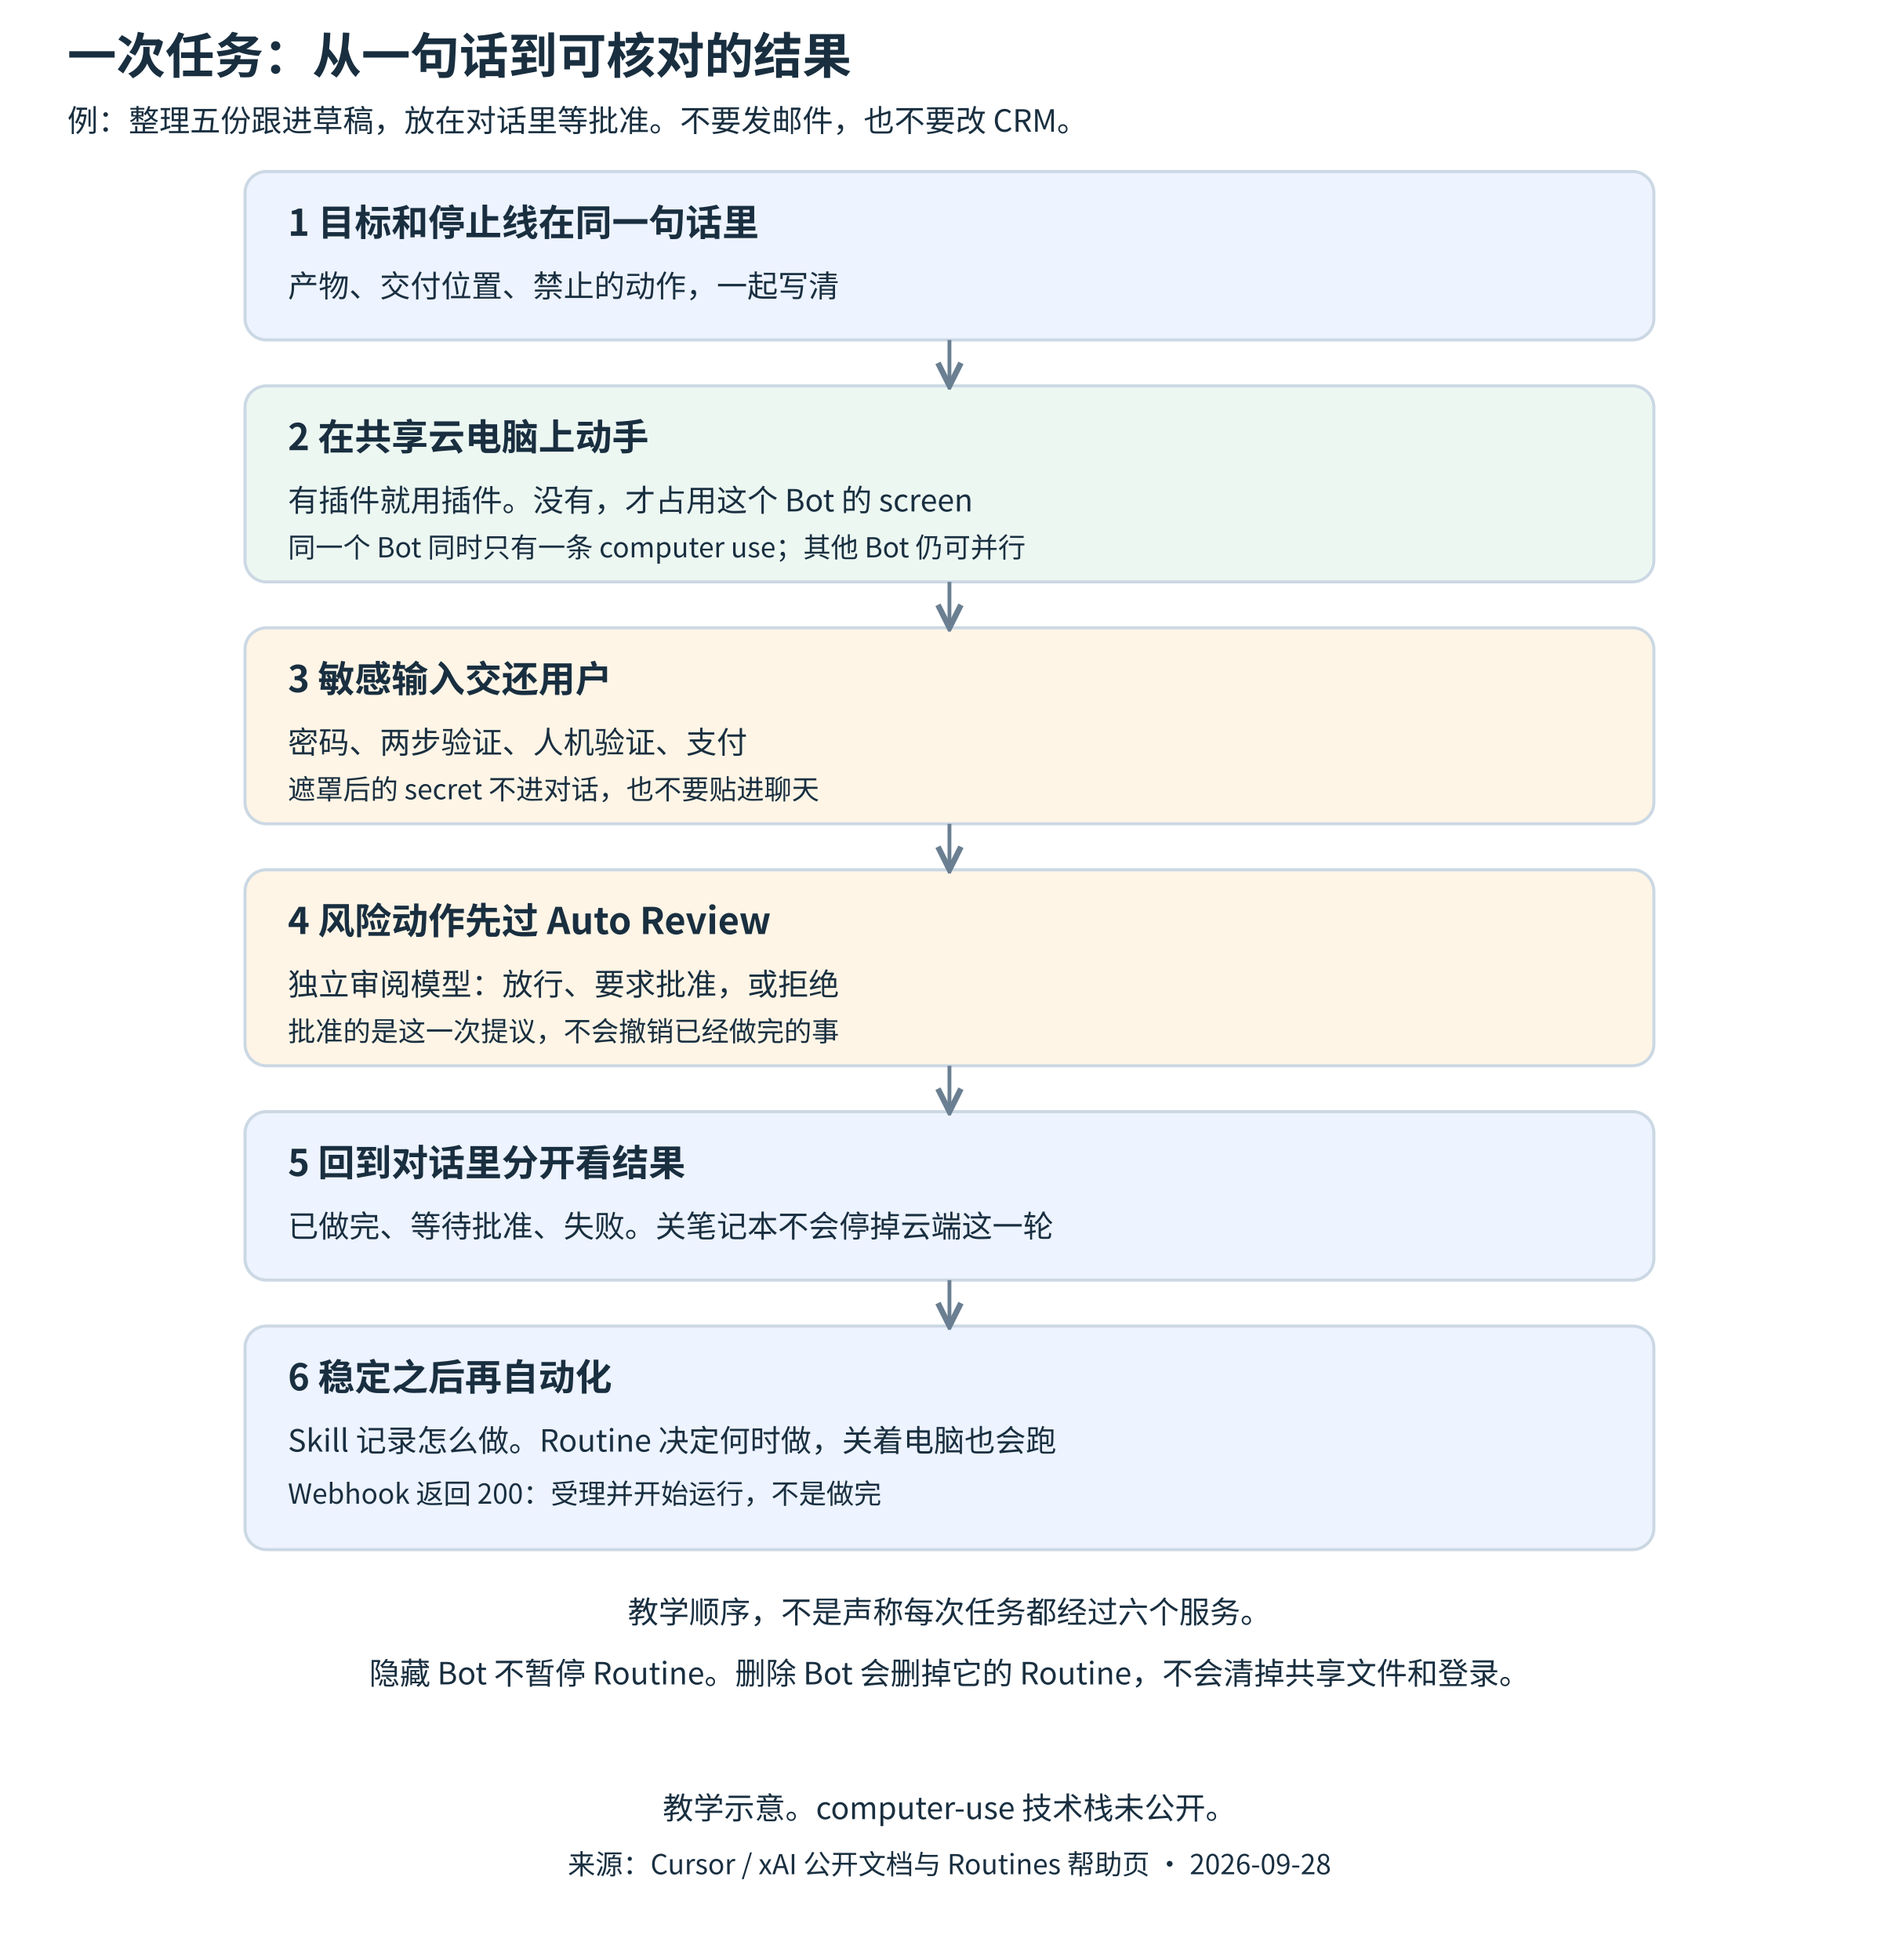
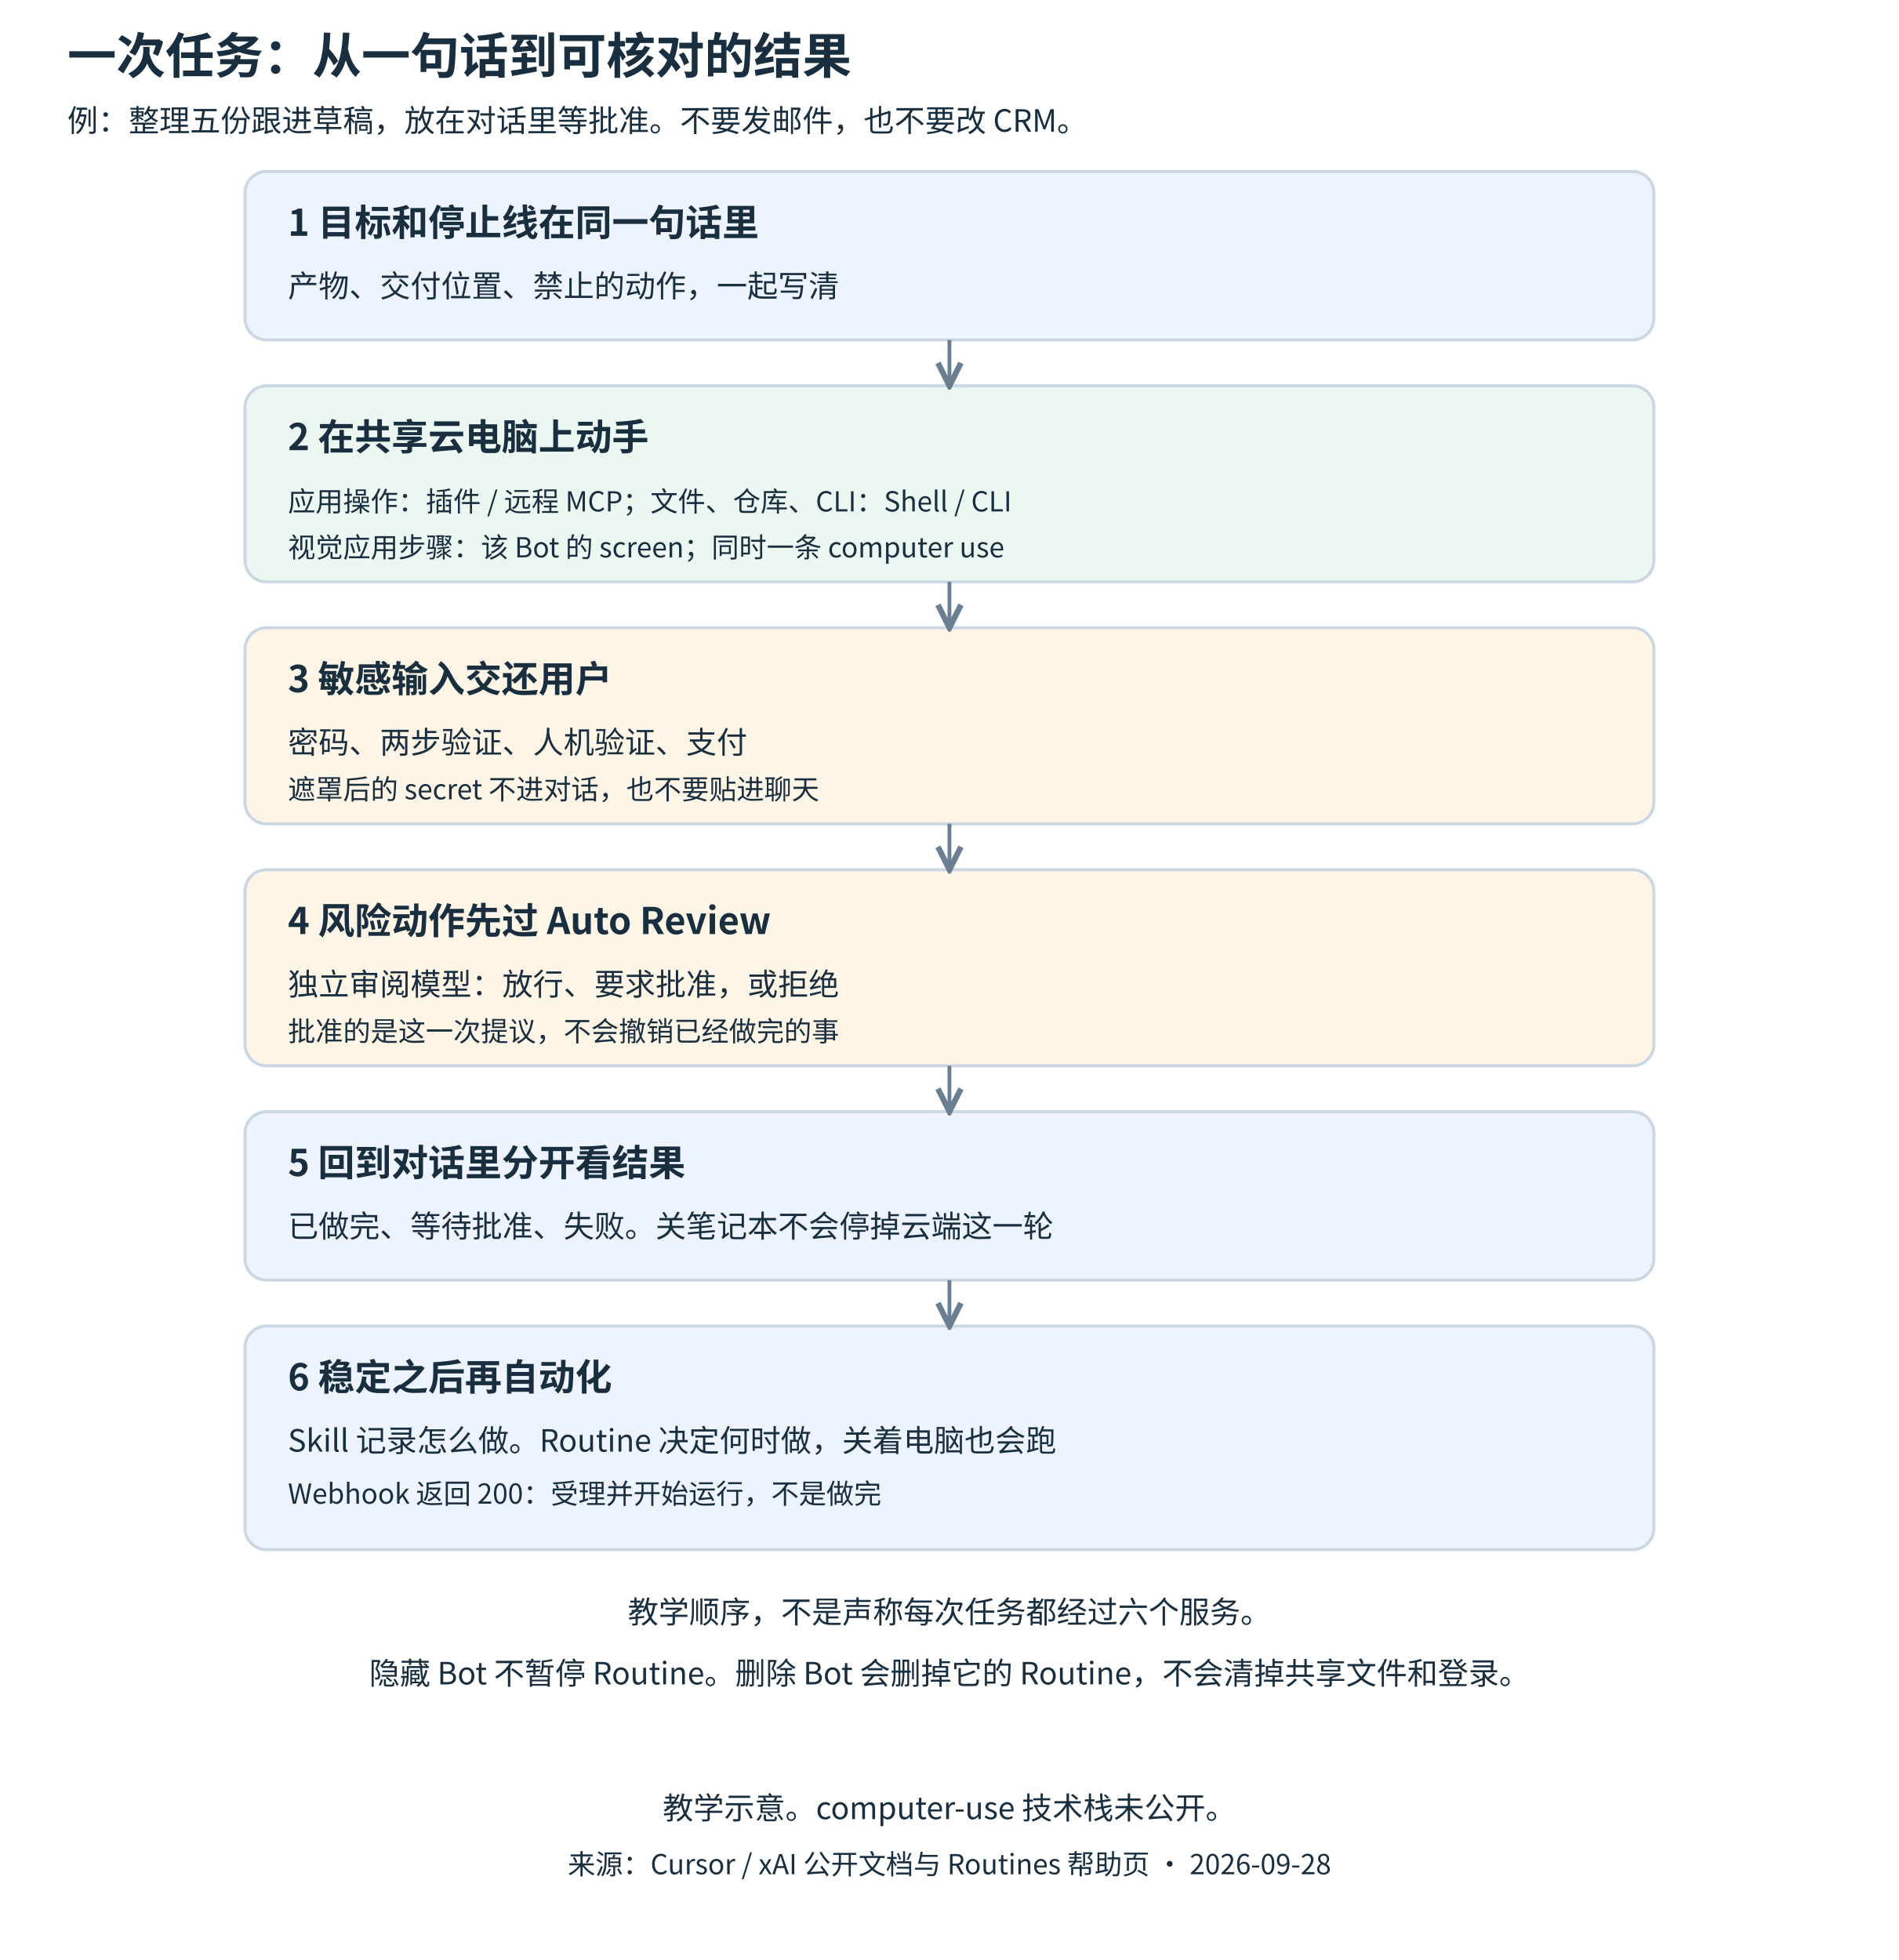
<svg xmlns="http://www.w3.org/2000/svg" width="1240" height="1280" viewBox="0 0 1240 1280" role="img" aria-labelledby="title desc">
  <defs>
    <marker id="arrow" markerWidth="8" markerHeight="8" refX="7" refY="4" orient="auto">
      <path d="M1 1L7 4L1 7" fill="none" stroke="#6A7F91" stroke-width="1.5" />
    </marker>
  </defs>
  <style>text{font-family:"PingFang SC","Noto Sans CJK SC","Helvetica Neue",Arial,sans-serif;fill:#192F40}</style>
  <rect width="1240" height="1280" fill="#FFFFFF" />
  <text x="44" y="48" font-size="32" font-weight="600" text-anchor="start">一次任务：从一句话到可核对的结果</text>
  <text x="44" y="86" font-size="20" font-weight="400" text-anchor="start">例：整理五份跟进草稿，放在对话里等批准。不要发邮件，也不要改 CRM。</text>
  <rect x="160" y="112" width="920" height="110" rx="14" fill="#EDF3FF" stroke="#CBD8E4" stroke-width="2" />
  <text x="188" y="154" font-size="24" font-weight="600" text-anchor="start">1  目标和停止线在同一句话里</text>
  <text x="188" y="194" font-size="20" font-weight="400" text-anchor="start">产物、交付位置、禁止的动作，一起写清</text>
  <rect x="160" y="252" width="920" height="128" rx="14" fill="#EDF7F2" stroke="#CBD8E4" stroke-width="2" />
  <text x="188" y="294" font-size="24" font-weight="600" text-anchor="start">2  在共享云电脑上动手</text>
-   <text x="188" y="334" font-size="20" font-weight="400" text-anchor="start">有插件就用插件。没有，才占用这个 Bot 的 screen</text>
-   <text x="188" y="364" font-size="18" font-weight="400" text-anchor="start">同一个 Bot 同时只有一条 computer use；其他 Bot 仍可并行</text>
+   <text x="188" y="334" font-size="18" font-weight="400" text-anchor="start">应用操作：插件 / 远程 MCP；文件、仓库、CLI：Shell / CLI</text>
+   <text x="188" y="364" font-size="18" font-weight="400" text-anchor="start">视觉应用步骤：该 Bot 的 screen；同时一条 computer use</text>
  <rect x="160" y="410" width="920" height="128" rx="14" fill="#FFF5E6" stroke="#CBD8E4" stroke-width="2" />
  <text x="188" y="452" font-size="24" font-weight="600" text-anchor="start">3  敏感输入交还用户</text>
  <text x="188" y="492" font-size="20" font-weight="400" text-anchor="start">密码、两步验证、人机验证、支付</text>
  <text x="188" y="522" font-size="18" font-weight="400" text-anchor="start">遮罩后的 secret 不进对话，也不要贴进聊天</text>
  <rect x="160" y="568" width="920" height="128" rx="14" fill="#FFF5E6" stroke="#CBD8E4" stroke-width="2" />
  <text x="188" y="610" font-size="24" font-weight="600" text-anchor="start">4  风险动作先过 Auto Review</text>
  <text x="188" y="650" font-size="20" font-weight="400" text-anchor="start">独立审阅模型：放行、要求批准，或拒绝</text>
  <text x="188" y="680" font-size="18" font-weight="400" text-anchor="start">批准的是这一次提议，不会撤销已经做完的事</text>
  <rect x="160" y="726" width="920" height="110" rx="14" fill="#EDF3FF" stroke="#CBD8E4" stroke-width="2" />
  <text x="188" y="768" font-size="24" font-weight="600" text-anchor="start">5  回到对话里分开看结果</text>
  <text x="188" y="808" font-size="20" font-weight="400" text-anchor="start">已做完、等待批准、失败。关笔记本不会停掉云端这一轮</text>
  <rect x="160" y="866" width="920" height="146" rx="14" fill="#EDF3FF" stroke="#CBD8E4" stroke-width="2" />
  <text x="188" y="908" font-size="24" font-weight="600" text-anchor="start">6  稳定之后再自动化</text>
  <text x="188" y="948" font-size="20" font-weight="400" text-anchor="start">Skill 记录怎么做。Routine 决定何时做，关着电脑也会跑</text>
  <text x="188" y="982" font-size="18" font-weight="400" text-anchor="start">Webhook 返回 200：受理并开始运行，不是做完</text>
  <path d="M620,222 L620,252" fill="none" stroke="#6A7F91" stroke-width="2.5" marker-end="url(#arrow)" />
  <path d="M620,380 L620,410" fill="none" stroke="#6A7F91" stroke-width="2.5" marker-end="url(#arrow)" />
  <path d="M620,538 L620,568" fill="none" stroke="#6A7F91" stroke-width="2.5" marker-end="url(#arrow)" />
  <path d="M620,696 L620,726" fill="none" stroke="#6A7F91" stroke-width="2.5" marker-end="url(#arrow)" />
  <path d="M620,836 L620,866" fill="none" stroke="#6A7F91" stroke-width="2.5" marker-end="url(#arrow)" />
  <text x="620" y="1060" font-size="20" font-weight="400" text-anchor="middle">教学顺序，不是声称每次任务都经过六个服务。</text>
  <text x="620" y="1100" font-size="20" font-weight="400" text-anchor="middle">隐藏 Bot 不暂停 Routine。删除 Bot 会删掉它的 Routine，不会清掉共享文件和登录。</text>
  <text x="620" y="1188" font-size="20" font-weight="400" text-anchor="middle">教学示意。computer-use 技术栈未公开。</text>
  <text x="620" y="1224" font-size="18" font-weight="400" text-anchor="middle">来源：Cursor / xAI 公开文档与 Routines 帮助页 · 2026-09-28</text>
</svg>
